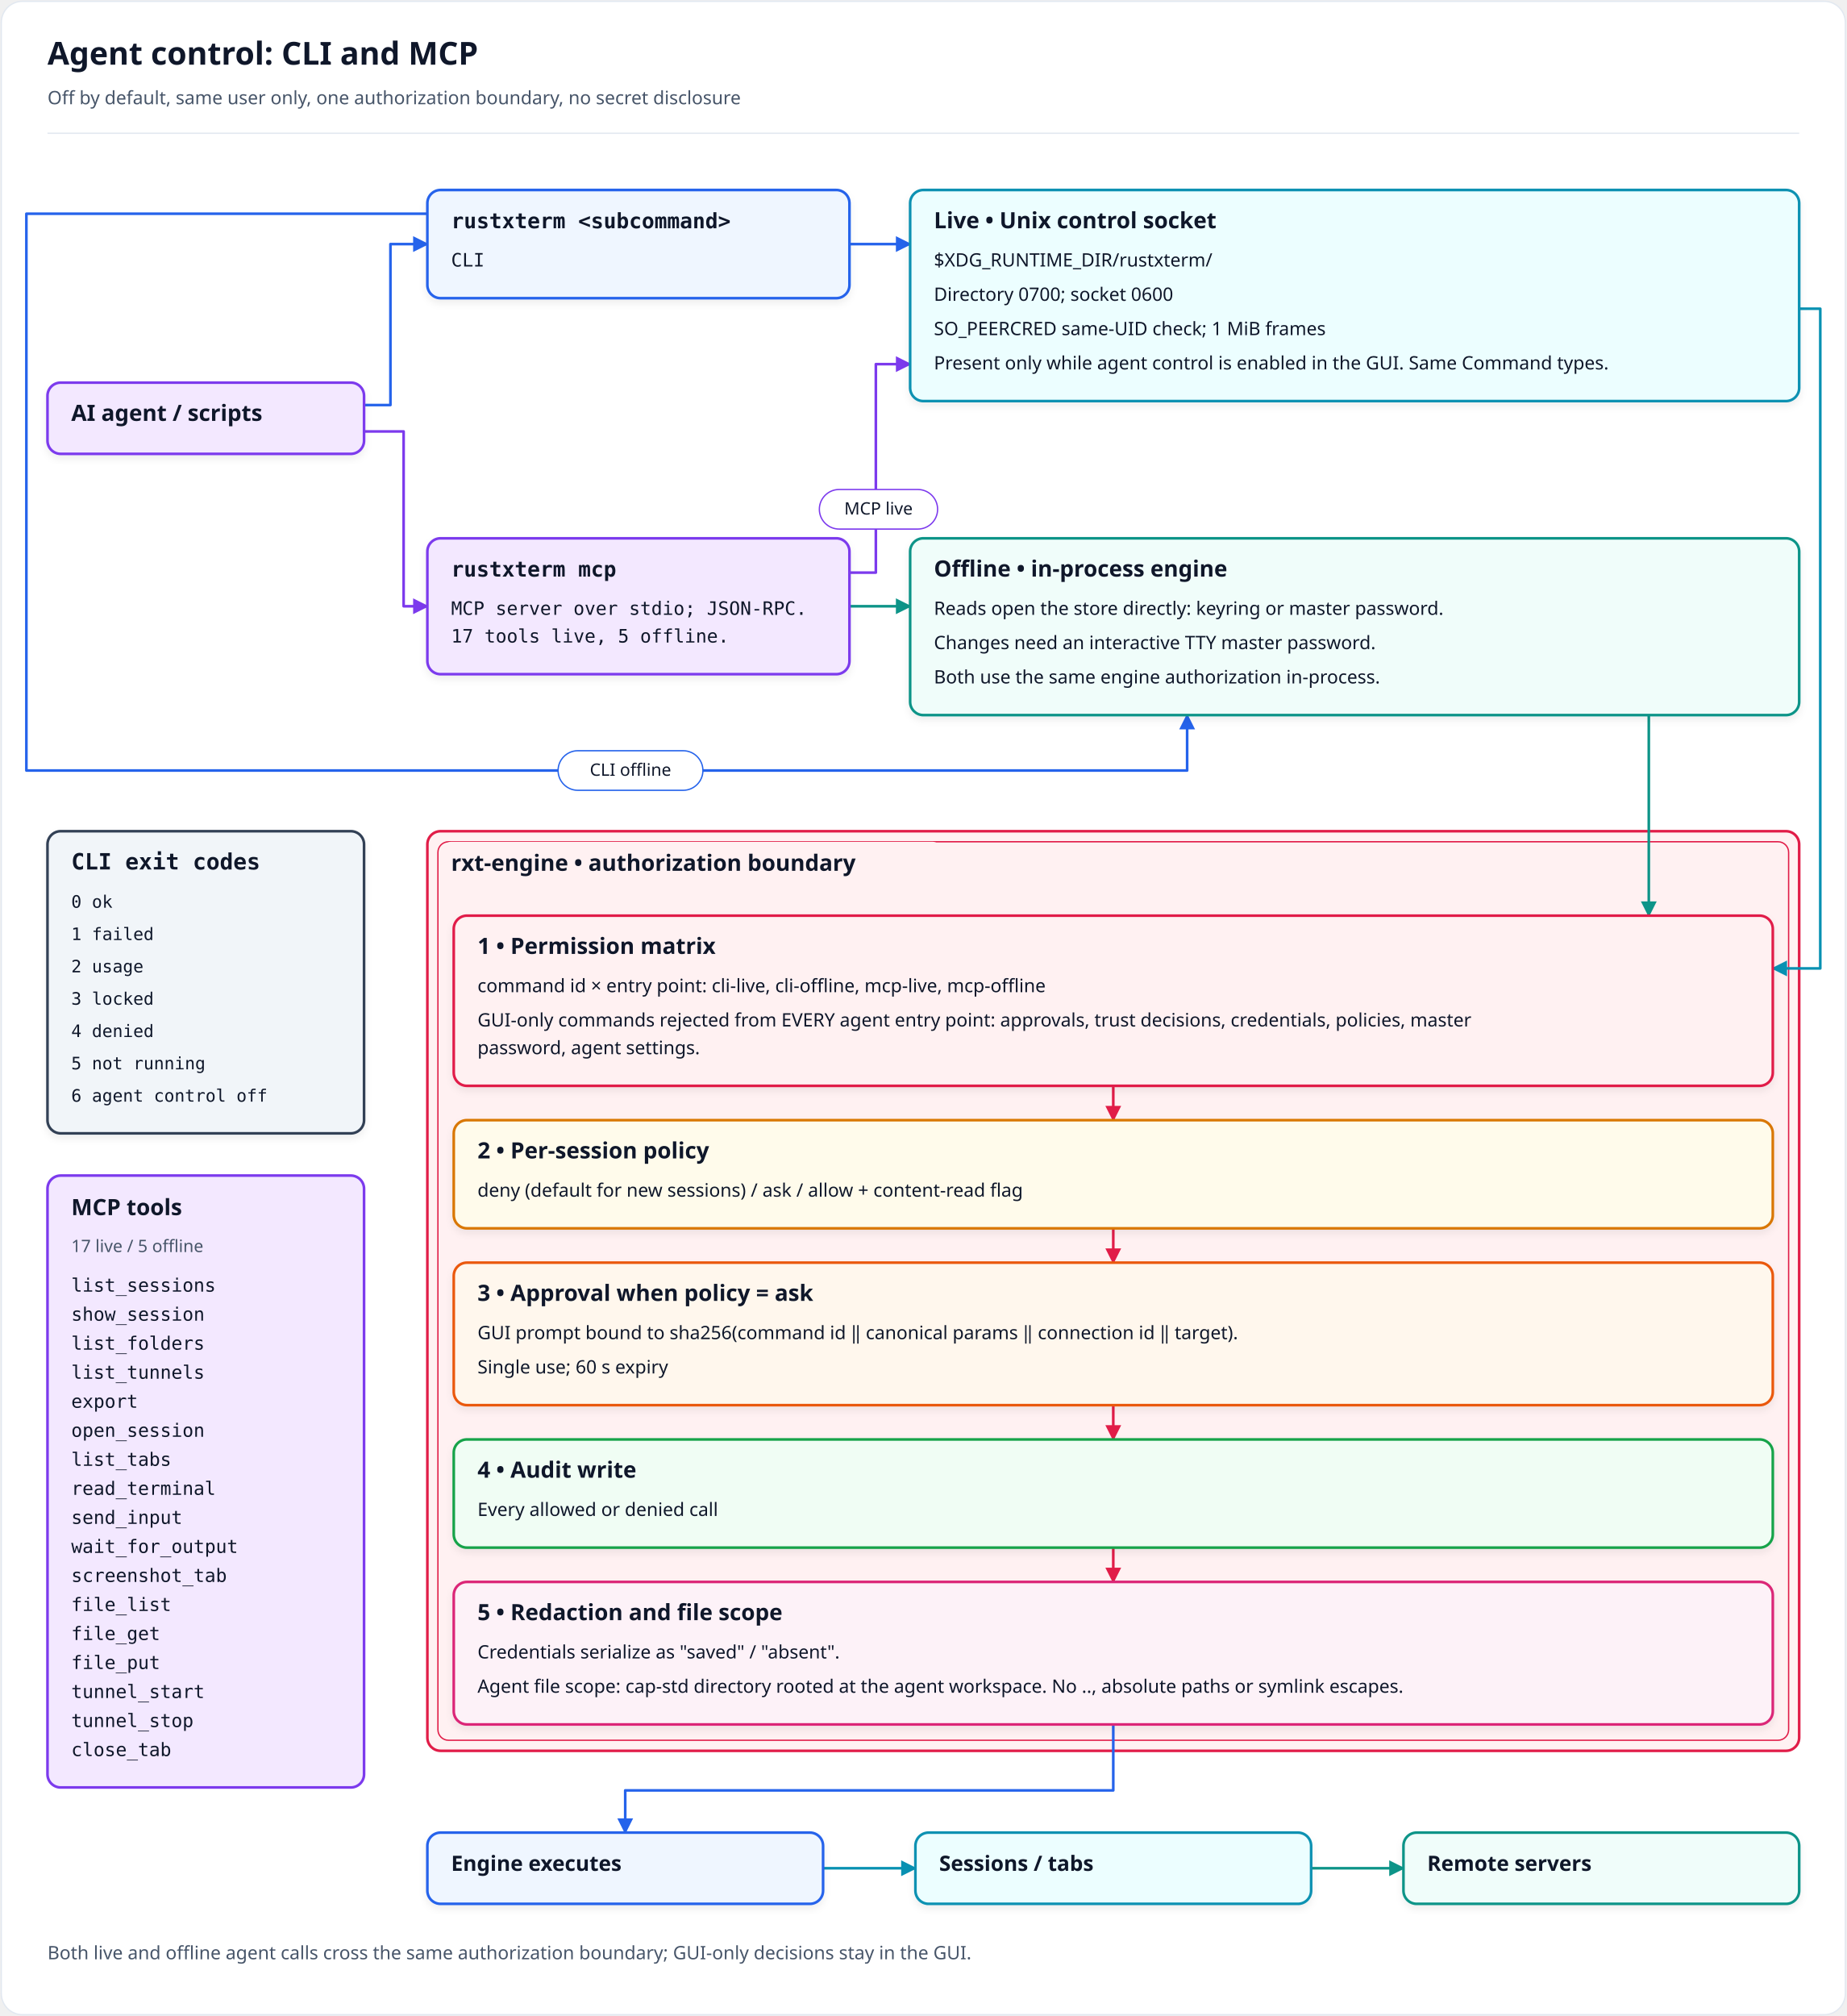
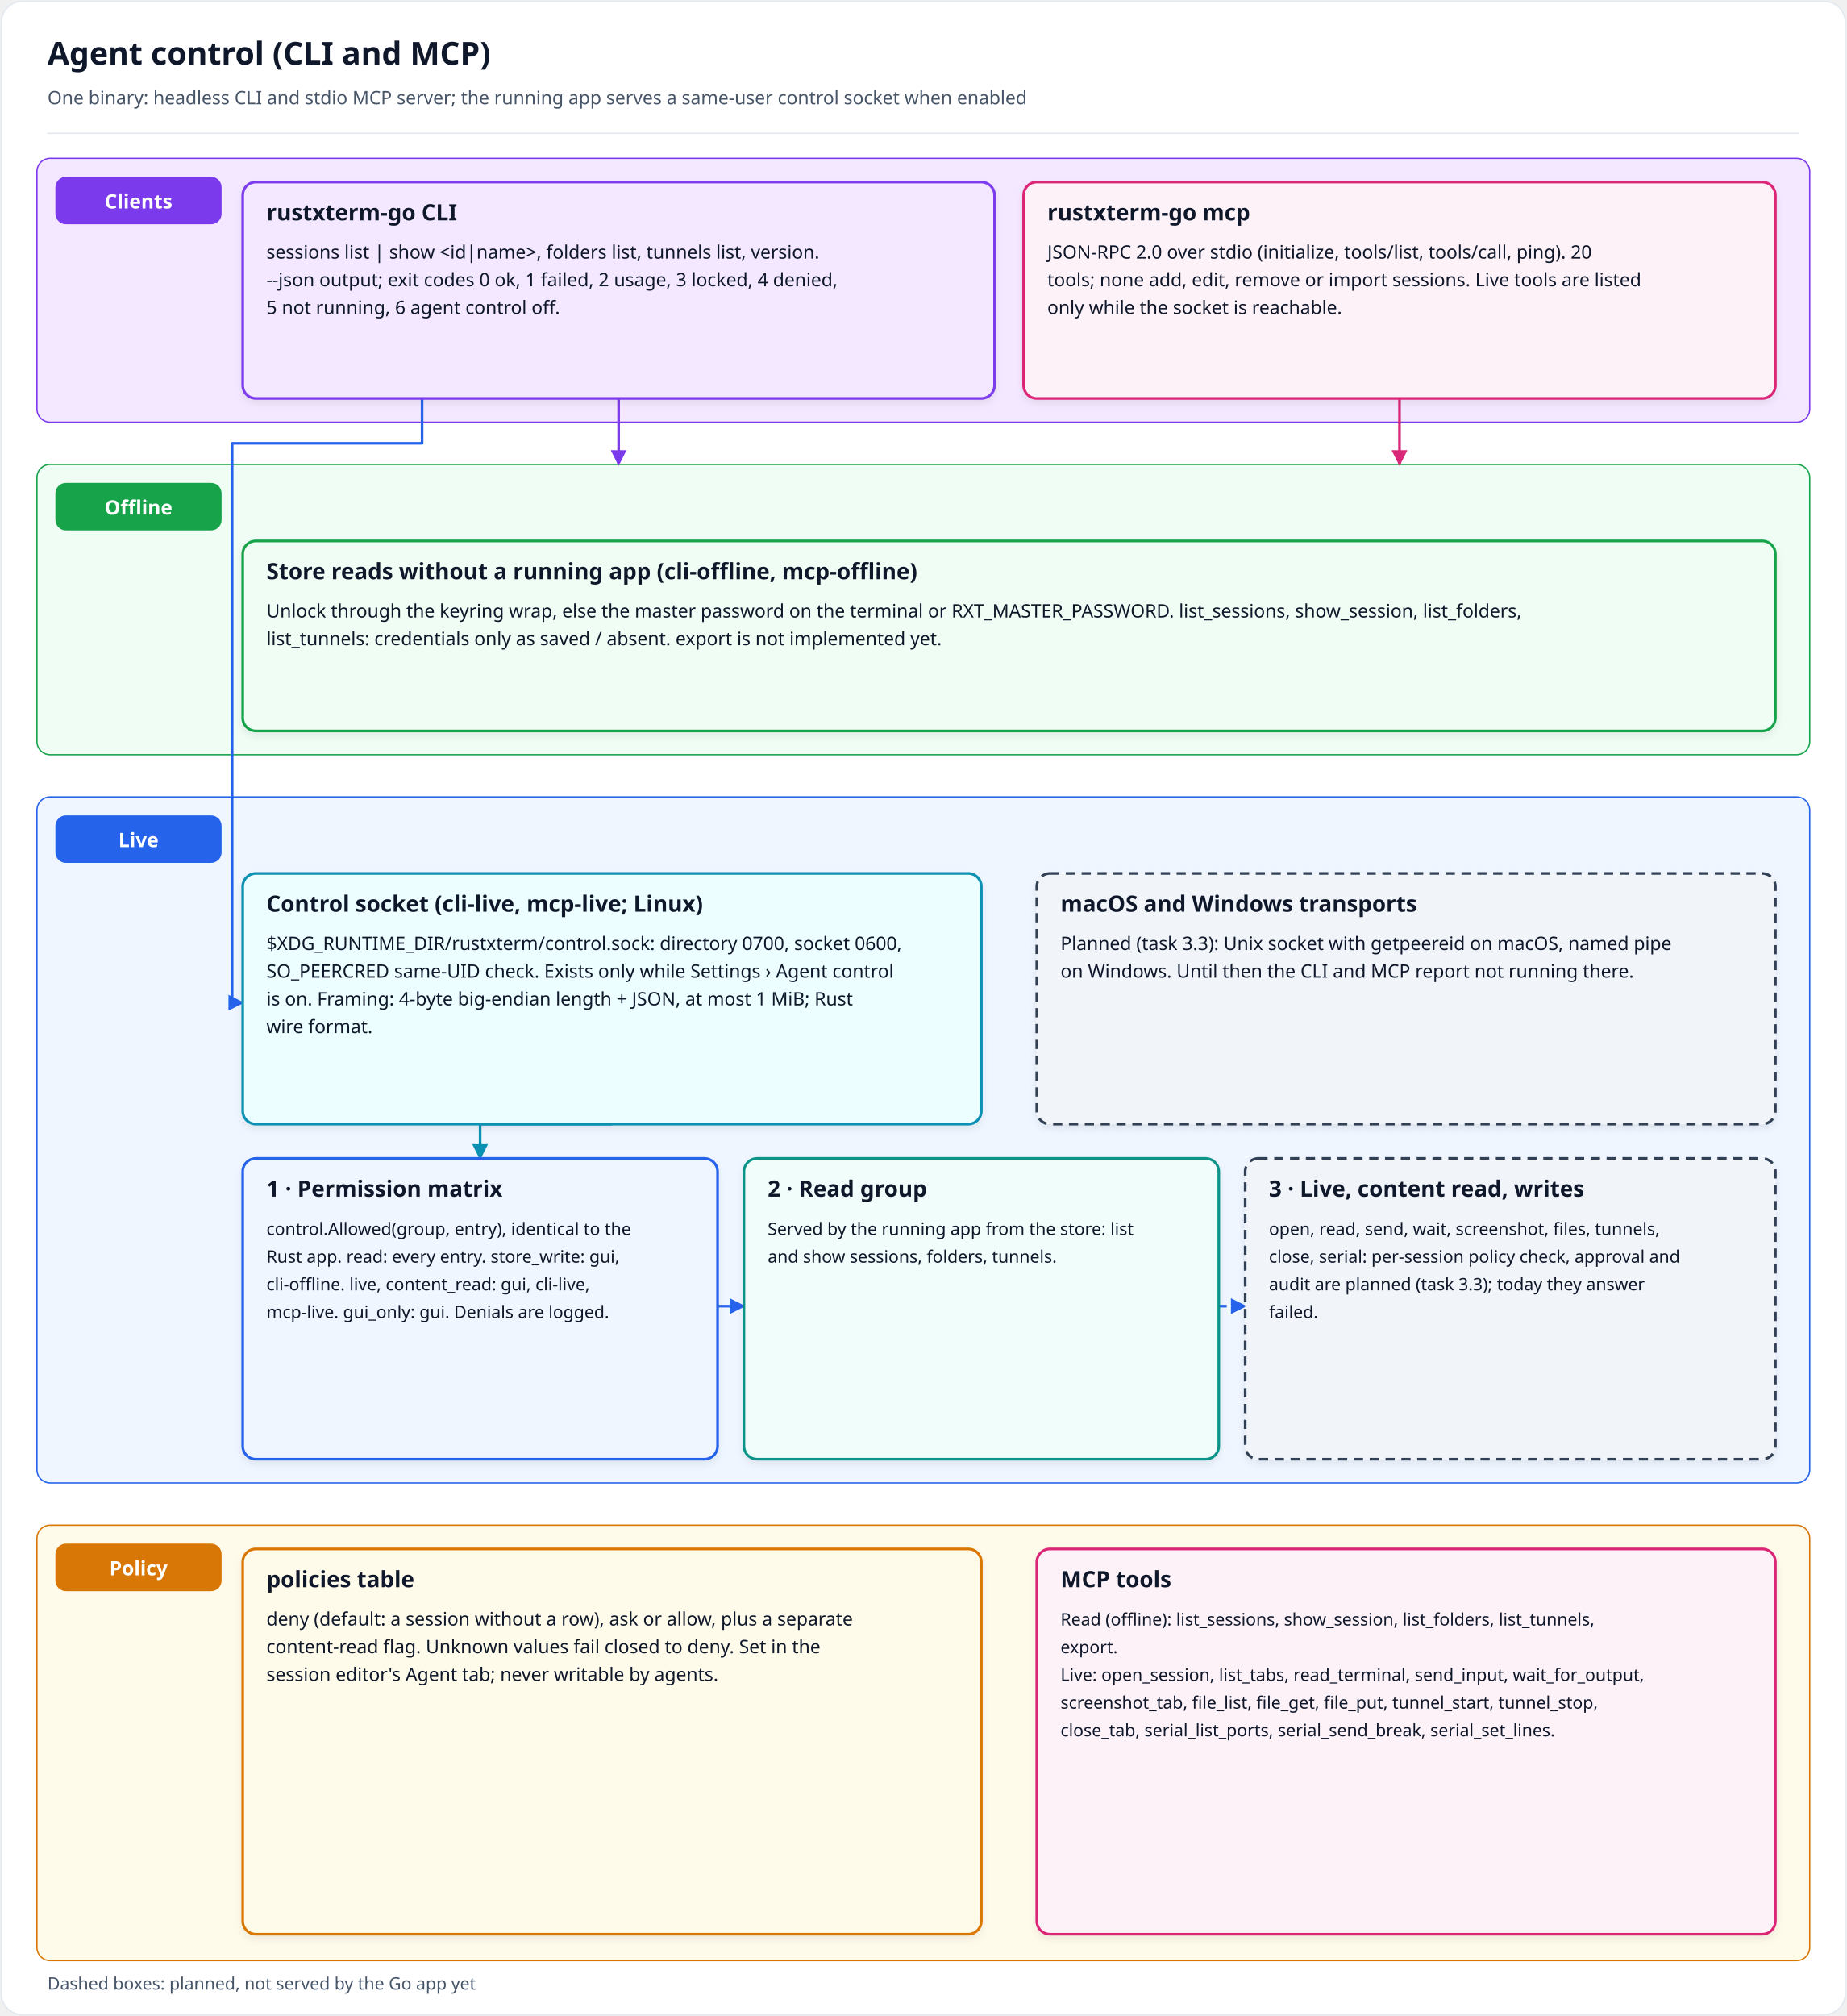
<svg xmlns="http://www.w3.org/2000/svg" width="1400" height="1528" viewBox="0 0 1400 1528" font-family="Noto Sans, DejaVu Sans, Liberation Sans, Arial, sans-serif">
  <defs>
    <filter id="shadow" x="-10%" y="-10%" width="120%" height="125%">
      <feDropShadow dx="0" dy="3" stdDeviation="3" flood-color="#0f172a" flood-opacity="0.07" />
    </filter>
    <marker id="a-violet" viewBox="0 0 10 10" refX="9" refY="5" markerWidth="6" markerHeight="6" orient="auto-start-reverse">
      <path d="M0 0 L10 5 L0 10 Z" fill="#7c3aed" />
    </marker>
    <marker id="a-start-violet" viewBox="0 0 10 10" refX="9" refY="5" markerWidth="6" markerHeight="6" orient="auto-start-reverse">
      <path d="M0 0 L10 5 L0 10 Z" fill="#7c3aed" />
    </marker>
    <marker id="a-blue" viewBox="0 0 10 10" refX="9" refY="5" markerWidth="6" markerHeight="6" orient="auto-start-reverse">
      <path d="M0 0 L10 5 L0 10 Z" fill="#2563eb" />
    </marker>
    <marker id="a-start-blue" viewBox="0 0 10 10" refX="9" refY="5" markerWidth="6" markerHeight="6" orient="auto-start-reverse">
      <path d="M0 0 L10 5 L0 10 Z" fill="#2563eb" />
    </marker>
    <marker id="a-cyan" viewBox="0 0 10 10" refX="9" refY="5" markerWidth="6" markerHeight="6" orient="auto-start-reverse">
      <path d="M0 0 L10 5 L0 10 Z" fill="#0891b2" />
    </marker>
    <marker id="a-start-cyan" viewBox="0 0 10 10" refX="9" refY="5" markerWidth="6" markerHeight="6" orient="auto-start-reverse">
      <path d="M0 0 L10 5 L0 10 Z" fill="#0891b2" />
    </marker>
    <marker id="a-teal" viewBox="0 0 10 10" refX="9" refY="5" markerWidth="6" markerHeight="6" orient="auto-start-reverse">
      <path d="M0 0 L10 5 L0 10 Z" fill="#0d9488" />
    </marker>
    <marker id="a-start-teal" viewBox="0 0 10 10" refX="9" refY="5" markerWidth="6" markerHeight="6" orient="auto-start-reverse">
      <path d="M0 0 L10 5 L0 10 Z" fill="#0d9488" />
    </marker>
    <marker id="a-green" viewBox="0 0 10 10" refX="9" refY="5" markerWidth="6" markerHeight="6" orient="auto-start-reverse">
      <path d="M0 0 L10 5 L0 10 Z" fill="#16a34a" />
    </marker>
    <marker id="a-start-green" viewBox="0 0 10 10" refX="9" refY="5" markerWidth="6" markerHeight="6" orient="auto-start-reverse">
      <path d="M0 0 L10 5 L0 10 Z" fill="#16a34a" />
    </marker>
    <marker id="a-amber" viewBox="0 0 10 10" refX="9" refY="5" markerWidth="6" markerHeight="6" orient="auto-start-reverse">
      <path d="M0 0 L10 5 L0 10 Z" fill="#d97706" />
    </marker>
    <marker id="a-start-amber" viewBox="0 0 10 10" refX="9" refY="5" markerWidth="6" markerHeight="6" orient="auto-start-reverse">
      <path d="M0 0 L10 5 L0 10 Z" fill="#d97706" />
    </marker>
    <marker id="a-orange" viewBox="0 0 10 10" refX="9" refY="5" markerWidth="6" markerHeight="6" orient="auto-start-reverse">
      <path d="M0 0 L10 5 L0 10 Z" fill="#ea580c" />
    </marker>
    <marker id="a-start-orange" viewBox="0 0 10 10" refX="9" refY="5" markerWidth="6" markerHeight="6" orient="auto-start-reverse">
      <path d="M0 0 L10 5 L0 10 Z" fill="#ea580c" />
    </marker>
    <marker id="a-rose" viewBox="0 0 10 10" refX="9" refY="5" markerWidth="6" markerHeight="6" orient="auto-start-reverse">
      <path d="M0 0 L10 5 L0 10 Z" fill="#e11d48" />
    </marker>
    <marker id="a-start-rose" viewBox="0 0 10 10" refX="9" refY="5" markerWidth="6" markerHeight="6" orient="auto-start-reverse">
      <path d="M0 0 L10 5 L0 10 Z" fill="#e11d48" />
    </marker>
    <marker id="a-pink" viewBox="0 0 10 10" refX="9" refY="5" markerWidth="6" markerHeight="6" orient="auto-start-reverse">
      <path d="M0 0 L10 5 L0 10 Z" fill="#db2777" />
    </marker>
    <marker id="a-start-pink" viewBox="0 0 10 10" refX="9" refY="5" markerWidth="6" markerHeight="6" orient="auto-start-reverse">
      <path d="M0 0 L10 5 L0 10 Z" fill="#db2777" />
    </marker>
    <marker id="a-slate" viewBox="0 0 10 10" refX="9" refY="5" markerWidth="6" markerHeight="6" orient="auto-start-reverse">
      <path d="M0 0 L10 5 L0 10 Z" fill="#334155" />
    </marker>
    <marker id="a-start-slate" viewBox="0 0 10 10" refX="9" refY="5" markerWidth="6" markerHeight="6" orient="auto-start-reverse">
      <path d="M0 0 L10 5 L0 10 Z" fill="#334155" />
    </marker>
  </defs>
  <rect x="1" y="1" width="1398" height="1526" rx="16" fill="#ffffff" stroke="#e2e8f0" stroke-width="1" />
  <path d="M36 101 H1364" stroke="#e2e8f0" />
-   <rect x="324" y="630" width="1040" height="697" rx="10" fill="#fff1f2" stroke="#e11d48" stroke-width="2" />
-   <rect x="332" y="638" width="1024" height="681" rx="8" fill="none" stroke="#e11d48" stroke-width="1" />
-   <rect x="36" y="891" width="240" height="463.78" rx="10" fill="#f3e8ff" stroke="#7c3aed" stroke-width="2" />
-   <path d="M276,307.0 L296,307.0 L296,185.0 L324,185.0" fill="none" stroke="#2563eb" stroke-width="2" stroke-linejoin="round" marker-end="url(#a-blue)" />
-   <path d="M276,327.0 L306,327.0 L306,459.5 L324,459.5" fill="none" stroke="#7c3aed" stroke-width="2" stroke-linejoin="round" marker-end="url(#a-violet)" />
-   <path d="M644,185.0 L690,185.0" fill="none" stroke="#2563eb" stroke-width="2" stroke-linejoin="round" marker-end="url(#a-blue)" />
-   <path d="M644,434 L664,434 L664,276 L690,276" fill="none" stroke="#7c3aed" stroke-width="2" stroke-linejoin="round" marker-end="url(#a-violet)" />
-   <path d="M644,459.5 L690,459.5" fill="none" stroke="#0d9488" stroke-width="2" stroke-linejoin="round" marker-end="url(#a-teal)" />
-   <path d="M324,162 L20,162 L20,584 L900,584 L900,542" fill="none" stroke="#2563eb" stroke-width="2" stroke-linejoin="round" marker-end="url(#a-blue)" />
-   <path d="M844,823 L844,849" fill="none" stroke="#e11d48" stroke-width="2" stroke-linejoin="round" marker-end="url(#a-rose)" />
-   <path d="M844,931 L844,957" fill="none" stroke="#e11d48" stroke-width="2" stroke-linejoin="round" marker-end="url(#a-rose)" />
-   <path d="M844,1065 L844,1091" fill="none" stroke="#e11d48" stroke-width="2" stroke-linejoin="round" marker-end="url(#a-rose)" />
-   <path d="M844,1173 L844,1199" fill="none" stroke="#e11d48" stroke-width="2" stroke-linejoin="round" marker-end="url(#a-rose)" />
-   <path d="M1364,234 L1380,234 L1380,734 L1344,734" fill="none" stroke="#0891b2" stroke-width="2" stroke-linejoin="round" marker-end="url(#a-cyan)" />
-   <path d="M1250,542 L1250,694" fill="none" stroke="#0d9488" stroke-width="2" stroke-linejoin="round" marker-end="url(#a-teal)" />
-   <path d="M844,1307 L844,1357 L474,1357 L474,1389" fill="none" stroke="#2563eb" stroke-width="2" stroke-linejoin="round" marker-end="url(#a-blue)" />
-   <path d="M624,1416.0 L694,1416.0" fill="none" stroke="#0891b2" stroke-width="2" stroke-linejoin="round" marker-end="url(#a-cyan)" />
-   <path d="M994,1416.0 L1064,1416.0" fill="none" stroke="#0d9488" stroke-width="2" stroke-linejoin="round" marker-end="url(#a-teal)" />
-   <text x="36" y="49" font-size="24" fill="#0f172a" text-anchor="start" font-weight="700">Agent control: CLI and MCP</text>
-   <text x="36" y="79" font-size="14" fill="#475569" text-anchor="start">Off by default, same user only, one authorization boundary, no secret disclosure</text>
-   <rect x="324" y="144" width="320" height="82" rx="10" fill="#eff6ff" stroke="#2563eb" stroke-width="2" filter="url(#shadow)" />
-   <text x="342" y="173" font-size="16" fill="#0f172a" text-anchor="start" font-weight="700" font-family="DejaVu Sans Mono, monospace">rustxterm &lt;subcommand&gt;</text>
-   <text x="342" y="202" font-size="14" fill="#0f172a" text-anchor="start" font-family="DejaVu Sans Mono, monospace">CLI</text>
-   <rect x="324" y="408" width="320" height="103" rx="10" fill="#f3e8ff" stroke="#7c3aed" stroke-width="2" filter="url(#shadow)" />
-   <text x="342" y="437" font-size="16" fill="#0f172a" text-anchor="start" font-weight="700" font-family="DejaVu Sans Mono, monospace">rustxterm mcp</text>
-   <text x="342" y="466" font-size="14" fill="#0f172a" text-anchor="start" font-family="DejaVu Sans Mono, monospace">MCP server over stdio; JSON-RPC.</text>
-   <text x="342" y="487.0" font-size="14" fill="#0f172a" text-anchor="start" font-family="DejaVu Sans Mono, monospace">17 tools live, 5 offline.</text>
-   <rect x="36" y="290" width="240" height="54" rx="10" fill="#f3e8ff" stroke="#7c3aed" stroke-width="2" filter="url(#shadow)" />
-   <text x="54" y="319" font-size="17" fill="#0f172a" text-anchor="start" font-weight="700">AI agent / scripts</text>
-   <rect x="690" y="144" width="674" height="160" rx="10" fill="#ecfeff" stroke="#0891b2" stroke-width="2" filter="url(#shadow)" />
-   <text x="708" y="173" font-size="17" fill="#0f172a" text-anchor="start" font-weight="700">Live • Unix control socket</text>
-   <text x="708" y="202" font-size="14" fill="#0f172a" text-anchor="start">$XDG_RUNTIME_DIR/rustxterm/</text>
-   <text x="708" y="228.0" font-size="14" fill="#0f172a" text-anchor="start">Directory 0700; socket 0600</text>
-   <text x="708" y="254.0" font-size="14" fill="#0f172a" text-anchor="start">SO_PEERCRED same-UID check; 1 MiB frames</text>
-   <text x="708" y="280.0" font-size="14" fill="#0f172a" text-anchor="start">Present only while agent control is enabled in the GUI. Same Command types.</text>
-   <rect x="690" y="408" width="674" height="134" rx="10" fill="#f0fdfa" stroke="#0d9488" stroke-width="2" filter="url(#shadow)" />
-   <text x="708" y="437" font-size="17" fill="#0f172a" text-anchor="start" font-weight="700">Offline • in-process engine</text>
-   <text x="708" y="466" font-size="14" fill="#0f172a" text-anchor="start">Reads open the store directly: keyring or master password.</text>
-   <text x="708" y="492.0" font-size="14" fill="#0f172a" text-anchor="start">Changes need an interactive TTY master password.</text>
-   <text x="708" y="518.0" font-size="14" fill="#0f172a" text-anchor="start">Both use the same engine authorization in-process.</text>
-   <rect x="344" y="694" width="1000" height="129" rx="10" fill="#fff1f2" stroke="#e11d48" stroke-width="2" filter="url(#shadow)" />
-   <text x="362" y="723" font-size="17" fill="#0f172a" text-anchor="start" font-weight="700">1 • Permission matrix</text>
-   <text x="362" y="752" font-size="14" fill="#0f172a" text-anchor="start">command id × entry point: cli-live, cli-offline, mcp-live, mcp-offline</text>
-   <text x="362" y="778.0" font-size="14" fill="#0f172a" text-anchor="start">GUI-only commands rejected from EVERY agent entry point: approvals, trust decisions, credentials, policies, master</text>
-   <text x="362" y="799.0" font-size="14" fill="#0f172a" text-anchor="start">password, agent settings.</text>
-   <rect x="344" y="849" width="1000" height="82" rx="10" fill="#fffbeb" stroke="#d97706" stroke-width="2" filter="url(#shadow)" />
-   <text x="362" y="878" font-size="17" fill="#0f172a" text-anchor="start" font-weight="700">2 • Per-session policy</text>
-   <text x="362" y="907" font-size="14" fill="#0f172a" text-anchor="start">deny (default for new sessions) / ask / allow + content-read flag</text>
-   <rect x="344" y="957" width="1000" height="108" rx="10" fill="#fff7ed" stroke="#ea580c" stroke-width="2" filter="url(#shadow)" />
-   <text x="362" y="986" font-size="17" fill="#0f172a" text-anchor="start" font-weight="700">3 • Approval when policy = ask</text>
-   <text x="362" y="1015" font-size="14" fill="#0f172a" text-anchor="start">GUI prompt bound to sha256(command id ‖ canonical params ‖ connection id ‖ target).</text>
-   <text x="362" y="1041.0" font-size="14" fill="#0f172a" text-anchor="start">Single use; 60 s expiry</text>
-   <rect x="344" y="1091" width="1000" height="82" rx="10" fill="#f0fdf4" stroke="#16a34a" stroke-width="2" filter="url(#shadow)" />
-   <text x="362" y="1120" font-size="17" fill="#0f172a" text-anchor="start" font-weight="700">4 • Audit write</text>
-   <text x="362" y="1149" font-size="14" fill="#0f172a" text-anchor="start">Every allowed or denied call</text>
-   <rect x="344" y="1199" width="1000" height="108" rx="10" fill="#fdf2f8" stroke="#db2777" stroke-width="2" filter="url(#shadow)" />
-   <text x="362" y="1228" font-size="17" fill="#0f172a" text-anchor="start" font-weight="700">5 • Redaction and file scope</text>
-   <text x="362" y="1257" font-size="14" fill="#0f172a" text-anchor="start">Credentials serialize as "saved" / "absent".</text>
-   <text x="362" y="1283.0" font-size="14" fill="#0f172a" text-anchor="start">Agent file scope: cap-std directory rooted at the agent workspace. No .., absolute paths or symlink escapes.</text>
-   <rect x="336" y="638" width="377.0" height="32" rx="6" fill="#fff1f2" stroke="#fff1f2" stroke-width="0" />
-   <text x="342" y="660" font-size="17" fill="#0f172a" text-anchor="start" font-weight="700">rxt-engine • authorization boundary</text>
-   <rect x="36" y="630" width="240" height="229" rx="10" fill="#f1f5f9" stroke="#334155" stroke-width="2" filter="url(#shadow)" />
-   <text x="54" y="659" font-size="17" fill="#0f172a" text-anchor="start" font-weight="700" font-family="DejaVu Sans Mono, monospace">CLI exit codes</text>
-   <text x="54" y="688" font-size="13" fill="#0f172a" text-anchor="start" font-family="DejaVu Sans Mono, monospace">0 ok</text>
-   <text x="54" y="712.5" font-size="13" fill="#0f172a" text-anchor="start" font-family="DejaVu Sans Mono, monospace">1 failed</text>
-   <text x="54" y="737.0" font-size="13" fill="#0f172a" text-anchor="start" font-family="DejaVu Sans Mono, monospace">2 usage</text>
-   <text x="54" y="761.5" font-size="13" fill="#0f172a" text-anchor="start" font-family="DejaVu Sans Mono, monospace">3 locked</text>
-   <text x="54" y="786.0" font-size="13" fill="#0f172a" text-anchor="start" font-family="DejaVu Sans Mono, monospace">4 denied</text>
-   <text x="54" y="810.5" font-size="13" fill="#0f172a" text-anchor="start" font-family="DejaVu Sans Mono, monospace">5 not running</text>
-   <text x="54" y="835.0" font-size="13" fill="#0f172a" text-anchor="start" font-family="DejaVu Sans Mono, monospace">6 agent control off</text>
-   <rect x="48" y="899" width="116.05" height="32" rx="6" fill="#f3e8ff" stroke="#f3e8ff" stroke-width="0" />
-   <text x="54" y="921" font-size="17" fill="#0f172a" text-anchor="start" font-weight="700">MCP tools</text>
-   <text x="54" y="949" font-size="13" fill="#475569" text-anchor="start">17 live / 5 offline</text>
-   <text x="54" y="979" font-size="14" fill="#0f172a" text-anchor="start" font-family="DejaVu Sans Mono, monospace">list_sessions</text>
-   <text x="54" y="1001" font-size="14" fill="#0f172a" text-anchor="start" font-family="DejaVu Sans Mono, monospace">show_session</text>
-   <text x="54" y="1023" font-size="14" fill="#0f172a" text-anchor="start" font-family="DejaVu Sans Mono, monospace">list_folders</text>
-   <text x="54" y="1045" font-size="14" fill="#0f172a" text-anchor="start" font-family="DejaVu Sans Mono, monospace">list_tunnels</text>
-   <text x="54" y="1067" font-size="14" fill="#0f172a" text-anchor="start" font-family="DejaVu Sans Mono, monospace">export</text>
-   <text x="54" y="1089" font-size="14" fill="#0f172a" text-anchor="start" font-family="DejaVu Sans Mono, monospace">open_session</text>
-   <text x="54" y="1111" font-size="14" fill="#0f172a" text-anchor="start" font-family="DejaVu Sans Mono, monospace">list_tabs</text>
-   <text x="54" y="1133" font-size="14" fill="#0f172a" text-anchor="start" font-family="DejaVu Sans Mono, monospace">read_terminal</text>
-   <text x="54" y="1155" font-size="14" fill="#0f172a" text-anchor="start" font-family="DejaVu Sans Mono, monospace">send_input</text>
-   <text x="54" y="1177" font-size="14" fill="#0f172a" text-anchor="start" font-family="DejaVu Sans Mono, monospace">wait_for_output</text>
-   <text x="54" y="1199" font-size="14" fill="#0f172a" text-anchor="start" font-family="DejaVu Sans Mono, monospace">screenshot_tab</text>
-   <text x="54" y="1221" font-size="14" fill="#0f172a" text-anchor="start" font-family="DejaVu Sans Mono, monospace">file_list</text>
-   <text x="54" y="1243" font-size="14" fill="#0f172a" text-anchor="start" font-family="DejaVu Sans Mono, monospace">file_get</text>
-   <text x="54" y="1265" font-size="14" fill="#0f172a" text-anchor="start" font-family="DejaVu Sans Mono, monospace">file_put</text>
-   <text x="54" y="1287" font-size="14" fill="#0f172a" text-anchor="start" font-family="DejaVu Sans Mono, monospace">tunnel_start</text>
-   <text x="54" y="1309" font-size="14" fill="#0f172a" text-anchor="start" font-family="DejaVu Sans Mono, monospace">tunnel_stop</text>
-   <text x="54" y="1331" font-size="14" fill="#0f172a" text-anchor="start" font-family="DejaVu Sans Mono, monospace">close_tab</text>
-   <rect x="324" y="1389" width="300" height="54" rx="10" fill="#eff6ff" stroke="#2563eb" stroke-width="2" filter="url(#shadow)" />
-   <text x="342" y="1418" font-size="16" fill="#0f172a" text-anchor="start" font-weight="700">Engine executes</text>
-   <rect x="694" y="1389" width="300" height="54" rx="10" fill="#ecfeff" stroke="#0891b2" stroke-width="2" filter="url(#shadow)" />
-   <text x="712" y="1418" font-size="16" fill="#0f172a" text-anchor="start" font-weight="700">Sessions / tabs</text>
-   <rect x="1064" y="1389" width="300" height="54" rx="10" fill="#f0fdfa" stroke="#0d9488" stroke-width="2" filter="url(#shadow)" />
-   <text x="1082" y="1418" font-size="16" fill="#0f172a" text-anchor="start" font-weight="700">Remote servers</text>
-   <text x="36" y="1485" font-size="14" fill="#475569" text-anchor="start">Both live and offline agent calls cross the same authorization boundary; GUI-only decisions stay in the GUI.</text>
-   <rect x="423.1" y="569" width="109.8" height="30" rx="15" fill="#ffffff" stroke="#2563eb" stroke-width="1" />
-   <text x="478" y="588" font-size="13" fill="#0f172a" text-anchor="middle">CLI offline</text>
-   <rect x="621.175" y="371" width="89.65" height="30" rx="15" fill="#ffffff" stroke="#7c3aed" stroke-width="1" />
-   <text x="666" y="390" font-size="13" fill="#0f172a" text-anchor="middle">MCP live</text>
+   <rect x="28" y="120" width="1344" height="200" rx="10" fill="#f3e8ff" stroke="#7c3aed" stroke-width="1" />
+   <rect x="42" y="134" width="126" height="36" rx="8" fill="#7c3aed" stroke="#7c3aed" stroke-width="0" />
+   <text x="105.0" y="158" font-size="15" fill="#ffffff" text-anchor="middle" font-weight="700">Clients</text>
+   <rect x="28" y="352" width="1344" height="220" rx="10" fill="#f0fdf4" stroke="#16a34a" stroke-width="1" />
+   <rect x="42" y="366" width="126" height="36" rx="8" fill="#16a34a" stroke="#16a34a" stroke-width="0" />
+   <text x="105.0" y="390" font-size="15" fill="#ffffff" text-anchor="middle" font-weight="700">Offline</text>
+   <rect x="28" y="604" width="1344" height="520" rx="10" fill="#eff6ff" stroke="#2563eb" stroke-width="1" />
+   <rect x="42" y="618" width="126" height="36" rx="8" fill="#2563eb" stroke="#2563eb" stroke-width="0" />
+   <text x="105.0" y="642" font-size="15" fill="#ffffff" text-anchor="middle" font-weight="700">Live</text>
+   <path d="M469,302 L469,352" fill="none" stroke="#7c3aed" stroke-width="2" stroke-linejoin="round" marker-end="url(#a-violet)" />
+   <path d="M1061,302 L1061,352" fill="none" stroke="#db2777" stroke-width="2" stroke-linejoin="round" marker-end="url(#a-pink)" />
+   <path d="M320,302 L320,336 L176,336 L176,760 L184,760" fill="none" stroke="#2563eb" stroke-width="2" stroke-linejoin="round" marker-end="url(#a-blue)" />
+   <path d="M464,852 L364,852 L364,878" fill="none" stroke="#0891b2" stroke-width="2" stroke-linejoin="round" marker-end="url(#a-cyan)" />
+   <path d="M544,990 L564,990" fill="none" stroke="#2563eb" stroke-width="2" stroke-linejoin="round" marker-end="url(#a-blue)" />
+   <path d="M924,990 L944,990" fill="none" stroke="#2563eb" stroke-width="2" stroke-linejoin="round" marker-end="url(#a-blue)" stroke-dasharray="6 5" />
+   <rect x="28" y="1156" width="1344" height="330" rx="10" fill="#fffbeb" stroke="#d97706" stroke-width="1" />
+   <rect x="42" y="1170" width="126" height="36" rx="8" fill="#d97706" stroke="#d97706" stroke-width="0" />
+   <text x="105.0" y="1194" font-size="15" fill="#ffffff" text-anchor="middle" font-weight="700">Policy</text>
+   <text x="36" y="49" font-size="24" fill="#0f172a" text-anchor="start" font-weight="700">Agent control (CLI and MCP)</text>
+   <text x="36" y="79" font-size="14" fill="#475569" text-anchor="start">One binary: headless CLI and stdio MCP server; the running app serves a same-user control socket when enabled</text>
+   <rect x="184" y="138" width="570" height="164" rx="10" fill="#f3e8ff" stroke="#7c3aed" stroke-width="2" filter="url(#shadow)" />
+   <text x="202" y="167" font-size="17" fill="#0f172a" text-anchor="start" font-weight="700">rustxterm-go CLI</text>
+   <text x="202" y="196" font-size="14" fill="#0f172a" text-anchor="start">sessions list | show &lt;id|name&gt;, folders list, tunnels list, version.</text>
+   <text x="202" y="217" font-size="14" fill="#0f172a" text-anchor="start">--json output; exit codes 0 ok, 1 failed, 2 usage, 3 locked, 4 denied,</text>
+   <text x="202" y="238" font-size="14" fill="#0f172a" text-anchor="start">5 not running, 6 agent control off.</text>
+   <rect x="776" y="138" width="570" height="164" rx="10" fill="#fdf2f8" stroke="#db2777" stroke-width="2" filter="url(#shadow)" />
+   <text x="794" y="167" font-size="17" fill="#0f172a" text-anchor="start" font-weight="700">rustxterm-go mcp</text>
+   <text x="794" y="196" font-size="14" fill="#0f172a" text-anchor="start">JSON-RPC 2.0 over stdio (initialize, tools/list, tools/call, ping). 20</text>
+   <text x="794" y="217" font-size="14" fill="#0f172a" text-anchor="start">tools; none add, edit, remove or import sessions. Live tools are listed</text>
+   <text x="794" y="238" font-size="14" fill="#0f172a" text-anchor="start">only while the socket is reachable.</text>
+   <rect x="184" y="410" width="1162" height="144" rx="10" fill="#f0fdf4" stroke="#16a34a" stroke-width="2" filter="url(#shadow)" />
+   <text x="202" y="439" font-size="17" fill="#0f172a" text-anchor="start" font-weight="700">Store reads without a running app (cli-offline, mcp-offline)</text>
+   <text x="202" y="468" font-size="14" fill="#0f172a" text-anchor="start">Unlock through the keyring wrap, else the master password on the terminal or RXT_MASTER_PASSWORD. list_sessions, show_session, list_folders,</text>
+   <text x="202" y="489" font-size="14" fill="#0f172a" text-anchor="start">list_tunnels: credentials only as saved / absent. export is not implemented yet.</text>
+   <rect x="184" y="662" width="560" height="190" rx="10" fill="#ecfeff" stroke="#0891b2" stroke-width="2" filter="url(#shadow)" />
+   <text x="202" y="691" font-size="17" fill="#0f172a" text-anchor="start" font-weight="700">Control socket (cli-live, mcp-live; Linux)</text>
+   <text x="202" y="720" font-size="14" fill="#0f172a" text-anchor="start">$XDG_RUNTIME_DIR/rustxterm/control.sock: directory 0700, socket 0600,</text>
+   <text x="202" y="741" font-size="14" fill="#0f172a" text-anchor="start">SO_PEERCRED same-UID check. Exists only while Settings › Agent control</text>
+   <text x="202" y="762" font-size="14" fill="#0f172a" text-anchor="start">is on. Framing: 4-byte big-endian length + JSON, at most 1 MiB; Rust</text>
+   <text x="202" y="783" font-size="14" fill="#0f172a" text-anchor="start">wire format.</text>
+   <rect x="786" y="662" width="560" height="190" rx="10" fill="#f1f5f9" stroke="#334155" stroke-width="2" stroke-dasharray="7 5" filter="url(#shadow)" />
+   <text x="804" y="691" font-size="17" fill="#0f172a" text-anchor="start" font-weight="700">macOS and Windows transports</text>
+   <text x="804" y="720" font-size="14" fill="#0f172a" text-anchor="start">Planned (task 3.3): Unix socket with getpeereid on macOS, named pipe</text>
+   <text x="804" y="741" font-size="14" fill="#0f172a" text-anchor="start">on Windows. Until then the CLI and MCP report not running there.</text>
+   <rect x="184" y="878" width="360" height="228" rx="10" fill="#eff6ff" stroke="#2563eb" stroke-width="2" filter="url(#shadow)" />
+   <text x="202" y="907" font-size="17" fill="#0f172a" text-anchor="start" font-weight="700">1 · Permission matrix</text>
+   <text x="202" y="936" font-size="13" fill="#0f172a" text-anchor="start">control.Allowed(group, entry), identical to the</text>
+   <text x="202" y="957" font-size="13" fill="#0f172a" text-anchor="start">Rust app. read: every entry. store_write: gui,</text>
+   <text x="202" y="978" font-size="13" fill="#0f172a" text-anchor="start">cli-offline. live, content_read: gui, cli-live,</text>
+   <text x="202" y="999" font-size="13" fill="#0f172a" text-anchor="start">mcp-live. gui_only: gui. Denials are logged.</text>
+   <rect x="564" y="878" width="360" height="228" rx="10" fill="#f0fdfa" stroke="#0d9488" stroke-width="2" filter="url(#shadow)" />
+   <text x="582" y="907" font-size="17" fill="#0f172a" text-anchor="start" font-weight="700">2 · Read group</text>
+   <text x="582" y="936" font-size="13" fill="#0f172a" text-anchor="start">Served by the running app from the store: list</text>
+   <text x="582" y="957" font-size="13" fill="#0f172a" text-anchor="start">and show sessions, folders, tunnels.</text>
+   <rect x="944" y="878" width="402" height="228" rx="10" fill="#f1f5f9" stroke="#334155" stroke-width="2" stroke-dasharray="7 5" filter="url(#shadow)" />
+   <text x="962" y="907" font-size="17" fill="#0f172a" text-anchor="start" font-weight="700">3 · Live, content read, writes</text>
+   <text x="962" y="936" font-size="13" fill="#0f172a" text-anchor="start">open, read, send, wait, screenshot, files, tunnels,</text>
+   <text x="962" y="957" font-size="13" fill="#0f172a" text-anchor="start">close, serial: per-session policy check, approval and</text>
+   <text x="962" y="978" font-size="13" fill="#0f172a" text-anchor="start">audit are planned (task 3.3); today they answer</text>
+   <text x="962" y="999" font-size="13" fill="#0f172a" text-anchor="start">failed.</text>
+   <rect x="184" y="1174" width="560" height="292" rx="10" fill="#fffbeb" stroke="#d97706" stroke-width="2" filter="url(#shadow)" />
+   <text x="202" y="1203" font-size="17" fill="#0f172a" text-anchor="start" font-weight="700">policies table</text>
+   <text x="202" y="1232" font-size="14" fill="#0f172a" text-anchor="start">deny (default: a session without a row), ask or allow, plus a separate</text>
+   <text x="202" y="1253" font-size="14" fill="#0f172a" text-anchor="start">content-read flag. Unknown values fail closed to deny. Set in the</text>
+   <text x="202" y="1274" font-size="14" fill="#0f172a" text-anchor="start">session editor's Agent tab; never writable by agents.</text>
+   <rect x="786" y="1174" width="560" height="292" rx="10" fill="#fdf2f8" stroke="#db2777" stroke-width="2" filter="url(#shadow)" />
+   <text x="804" y="1203" font-size="17" fill="#0f172a" text-anchor="start" font-weight="700">MCP tools</text>
+   <text x="804" y="1232" font-size="13" fill="#0f172a" text-anchor="start">Read (offline): list_sessions, show_session, list_folders, list_tunnels,</text>
+   <text x="804" y="1253" font-size="13" fill="#0f172a" text-anchor="start">export.</text>
+   <text x="804" y="1274" font-size="13" fill="#0f172a" text-anchor="start">Live: open_session, list_tabs, read_terminal, send_input, wait_for_output,</text>
+   <text x="804" y="1295" font-size="13" fill="#0f172a" text-anchor="start">screenshot_tab, file_list, file_get, file_put, tunnel_start, tunnel_stop,</text>
+   <text x="804" y="1316" font-size="13" fill="#0f172a" text-anchor="start">close_tab, serial_list_ports, serial_send_break, serial_set_lines.</text>
+   <text x="36" y="1508" font-size="13" fill="#475569" text-anchor="start">Dashed boxes: planned, not served by the Go app yet</text>
</svg>
